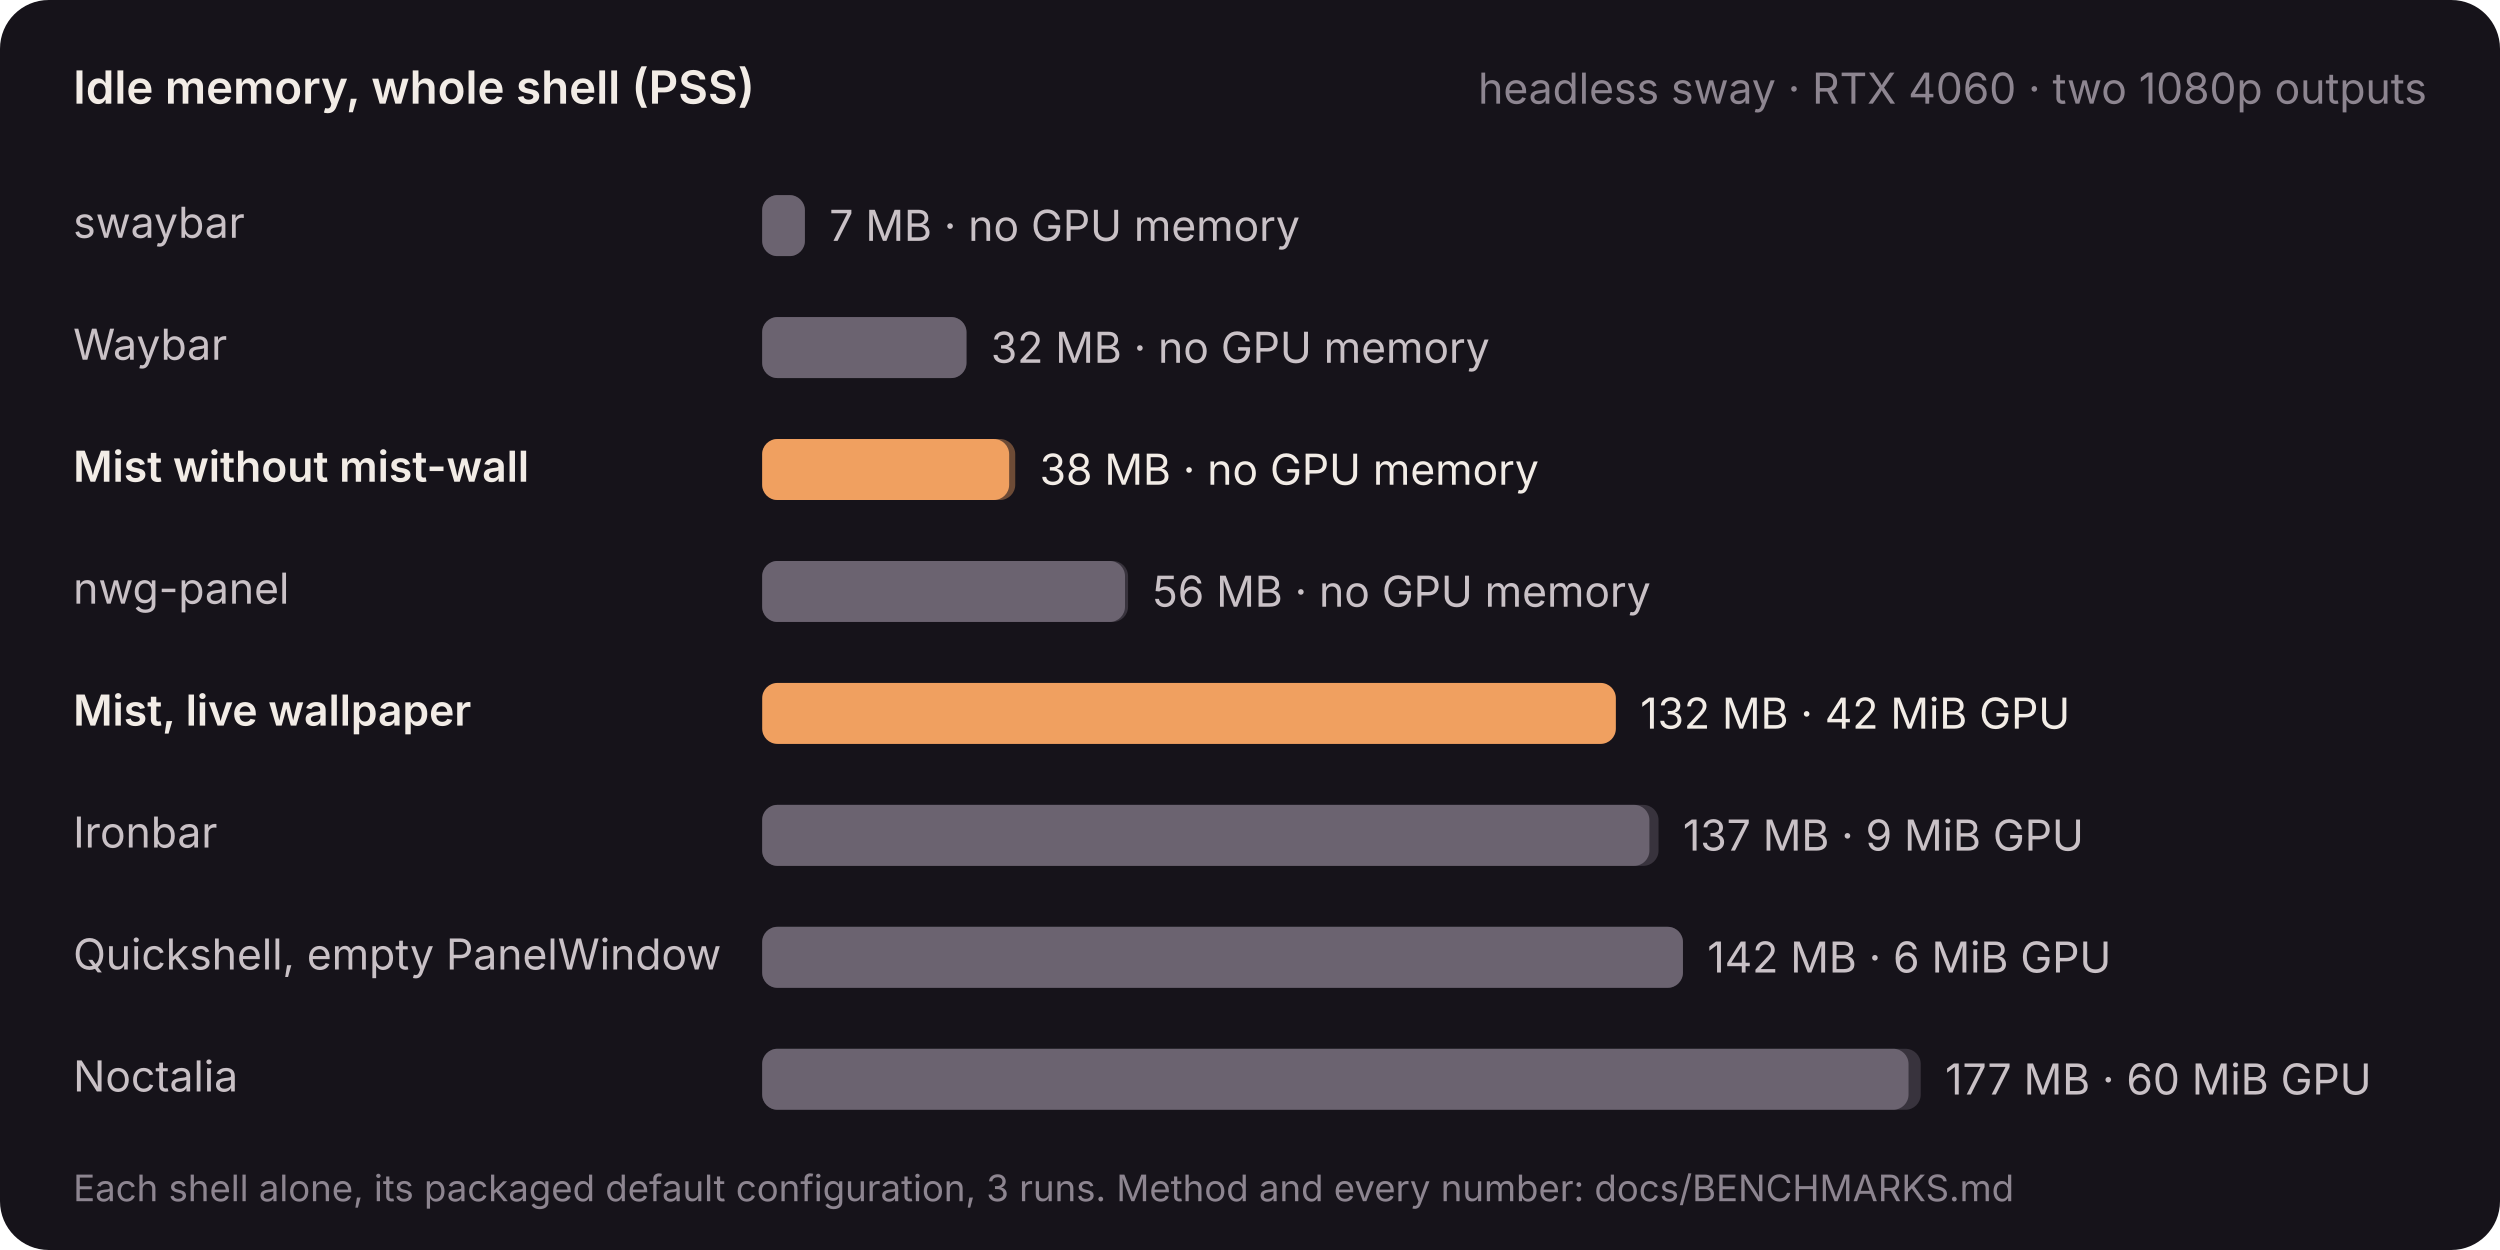
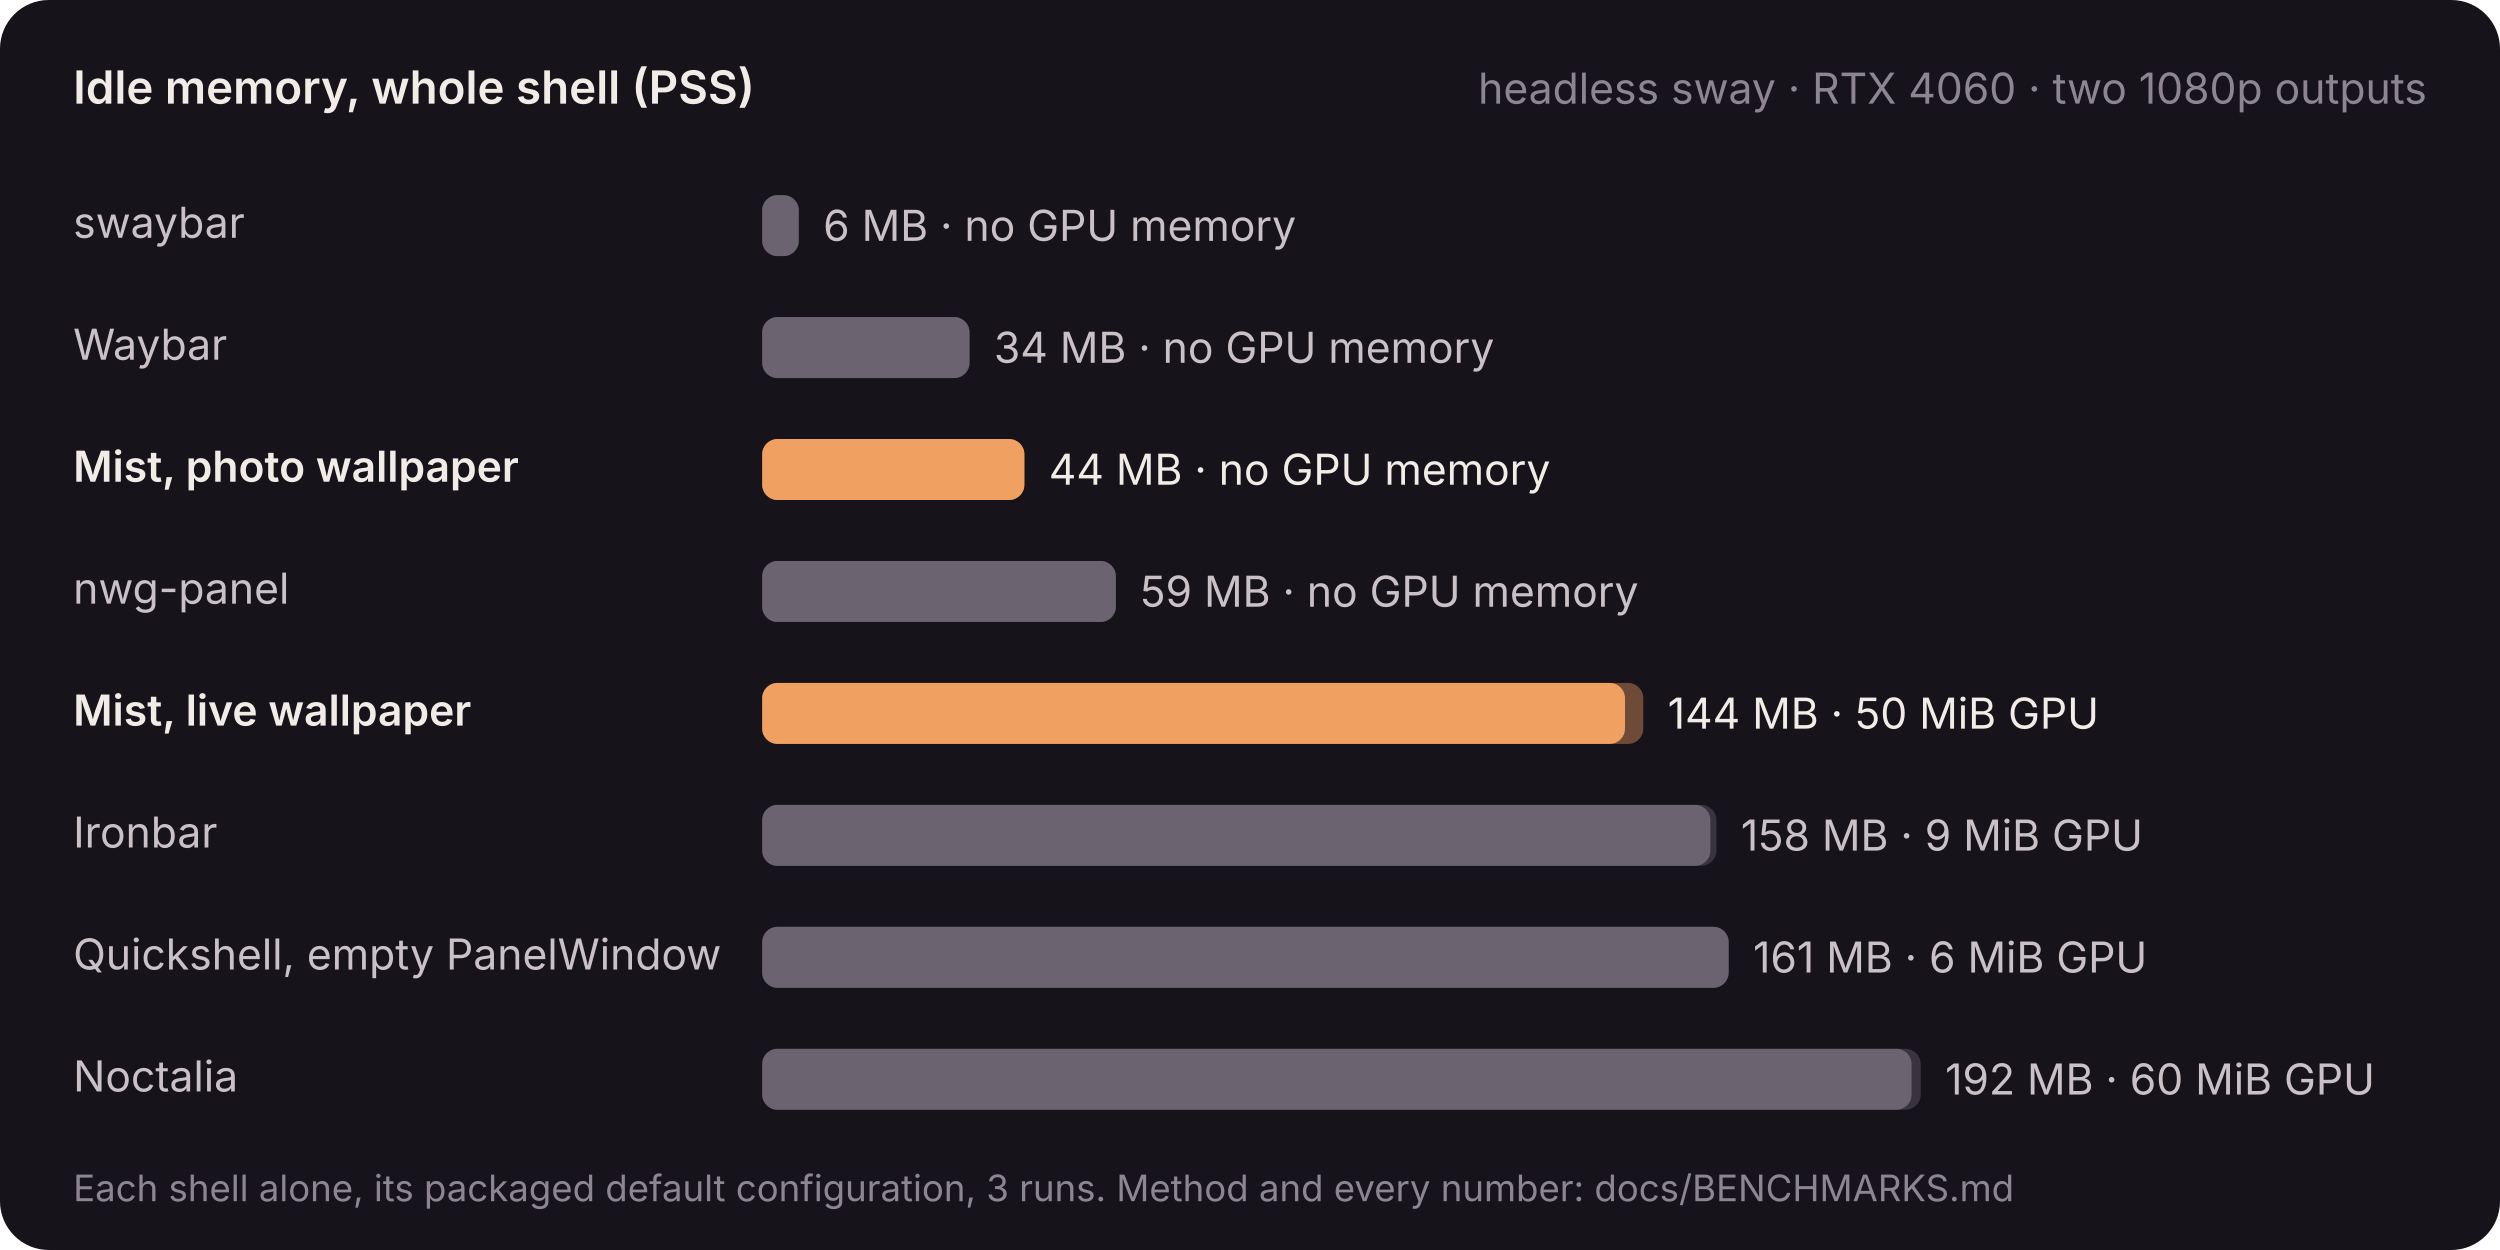
<svg xmlns="http://www.w3.org/2000/svg" width="820" height="410" viewBox="0 0 820 410">
  <rect width="820" height="410" rx="16" fill="#16131a" />
  <g font-family="-apple-system, Segoe UI, Inter, Helvetica, Arial, sans-serif" font-size="14">
    <text x="24" y="34" font-size="15" font-weight="600" fill="#f2ece6">Idle memory, whole shell (PSS)</text>
    <text x="796" y="34" text-anchor="end" fill="#8d8590">headless sway · RTX 4060 · two 1080p outputs</text>
    <text x="24" y="78" fill="#c9c1c6">swaybar</text>
-     <rect x="250" y="64" width="14" height="20" rx="5" fill="#6b6370" opacity="0.4" />
-     <rect x="250" y="64" width="14" height="20" rx="5" fill="#6b6370" />
-     <text x="272" y="79" fill="#c9c1c6">7 MB · no GPU memory</text>
+     <rect x="250" y="64" width="12" height="20" rx="5" fill="#6b6370" opacity="0.4" />
+     <rect x="250" y="64" width="12" height="20" rx="5" fill="#6b6370" />
+     <text x="270" y="79" fill="#c9c1c6">6 MB · no GPU memory</text>
    <text x="24" y="118" fill="#c9c1c6">Waybar</text>
-     <rect x="250" y="104" width="67" height="20" rx="5" fill="#6b6370" opacity="0.4" />
-     <rect x="250" y="104" width="67" height="20" rx="5" fill="#6b6370" />
-     <text x="325" y="119" fill="#c9c1c6">32 MB · no GPU memory</text>
-     <text x="24" y="158" fill="#f2ece6" font-weight="600">Mist without mist-wall</text>
-     <rect x="250" y="144" width="83" height="20" rx="5" fill="#f0a060" opacity="0.4" />
-     <rect x="250" y="144" width="81" height="20" rx="5" fill="#f0a060" />
-     <text x="341" y="159" fill="#f2ece6">38 MB · no GPU memory</text>
+     <rect x="250" y="104" width="68" height="20" rx="5" fill="#6b6370" opacity="0.4" />
+     <rect x="250" y="104" width="68" height="20" rx="5" fill="#6b6370" />
+     <text x="326" y="119" fill="#c9c1c6">34 MB · no GPU memory</text>
+     <text x="24" y="158" fill="#f2ece6" font-weight="600">Mist, photo wallpaper</text>
+     <rect x="250" y="144" width="86" height="20" rx="5" fill="#f0a060" opacity="0.4" />
+     <rect x="250" y="144" width="86" height="20" rx="5" fill="#f0a060" />
+     <text x="344" y="159" fill="#f2ece6">44 MB · no GPU memory</text>
    <text x="24" y="198" fill="#c9c1c6">nwg-panel</text>
-     <rect x="250" y="184" width="120" height="20" rx="5" fill="#6b6370" opacity="0.4" />
-     <rect x="250" y="184" width="119" height="20" rx="5" fill="#6b6370" />
-     <text x="378" y="199" fill="#c9c1c6">56 MB · no GPU memory</text>
+     <rect x="250" y="184" width="116" height="20" rx="5" fill="#6b6370" opacity="0.4" />
+     <rect x="250" y="184" width="116" height="20" rx="5" fill="#6b6370" />
+     <text x="374" y="199" fill="#c9c1c6">59 MB · no GPU memory</text>
    <text x="24" y="238" fill="#f2ece6" font-weight="600">Mist, live wallpaper</text>
-     <rect x="250" y="224" width="280" height="20" rx="5" fill="#f0a060" />
-     <text x="538" y="239" fill="#f2ece6">132 MB · 42 MiB GPU</text>
+     <rect x="250" y="224" width="289" height="20" rx="5" fill="#f0a060" opacity="0.4" />
+     <rect x="250" y="224" width="283" height="20" rx="5" fill="#f0a060" />
+     <text x="547" y="239" fill="#f2ece6">144 MB · 50 MiB GPU</text>
    <text x="24" y="278" fill="#c9c1c6">Ironbar</text>
-     <rect x="250" y="264" width="294" height="20" rx="5" fill="#6b6370" opacity="0.4" />
-     <rect x="250" y="264" width="291" height="20" rx="5" fill="#6b6370" />
-     <text x="552" y="279" fill="#c9c1c6">137 MB · 9 MiB GPU</text>
+     <rect x="250" y="264" width="313" height="20" rx="5" fill="#6b6370" opacity="0.4" />
+     <rect x="250" y="264" width="311" height="20" rx="5" fill="#6b6370" />
+     <text x="571" y="279" fill="#c9c1c6">158 MB · 9 MiB GPU</text>
    <text x="24" y="318" fill="#c9c1c6">Quickshell, empty PanelWindow</text>
-     <rect x="250" y="304" width="302" height="20" rx="5" fill="#6b6370" opacity="0.4" />
-     <rect x="250" y="304" width="302" height="20" rx="5" fill="#6b6370" />
-     <text x="560" y="319" fill="#c9c1c6">142 MB · 6 MiB GPU</text>
+     <rect x="250" y="304" width="317" height="20" rx="5" fill="#6b6370" opacity="0.4" />
+     <rect x="250" y="304" width="317" height="20" rx="5" fill="#6b6370" />
+     <text x="575" y="319" fill="#c9c1c6">161 MB · 6 MiB GPU</text>
    <text x="24" y="358" fill="#c9c1c6">Noctalia</text>
    <rect x="250" y="344" width="380" height="20" rx="5" fill="#6b6370" opacity="0.4" />
-     <rect x="250" y="344" width="376" height="20" rx="5" fill="#6b6370" />
-     <text x="638" y="359" fill="#c9c1c6">177 MB · 60 MiB GPU</text>
+     <rect x="250" y="344" width="377" height="20" rx="5" fill="#6b6370" />
+     <text x="638" y="359" fill="#c9c1c6">192 MB · 60 MiB GPU</text>
    <text x="24" y="394" font-size="12" fill="#8d8590">Each shell alone, its packaged default configuration, 3 runs. Method and every number: docs/BENCHMARKS.md</text>
  </g>
</svg>
